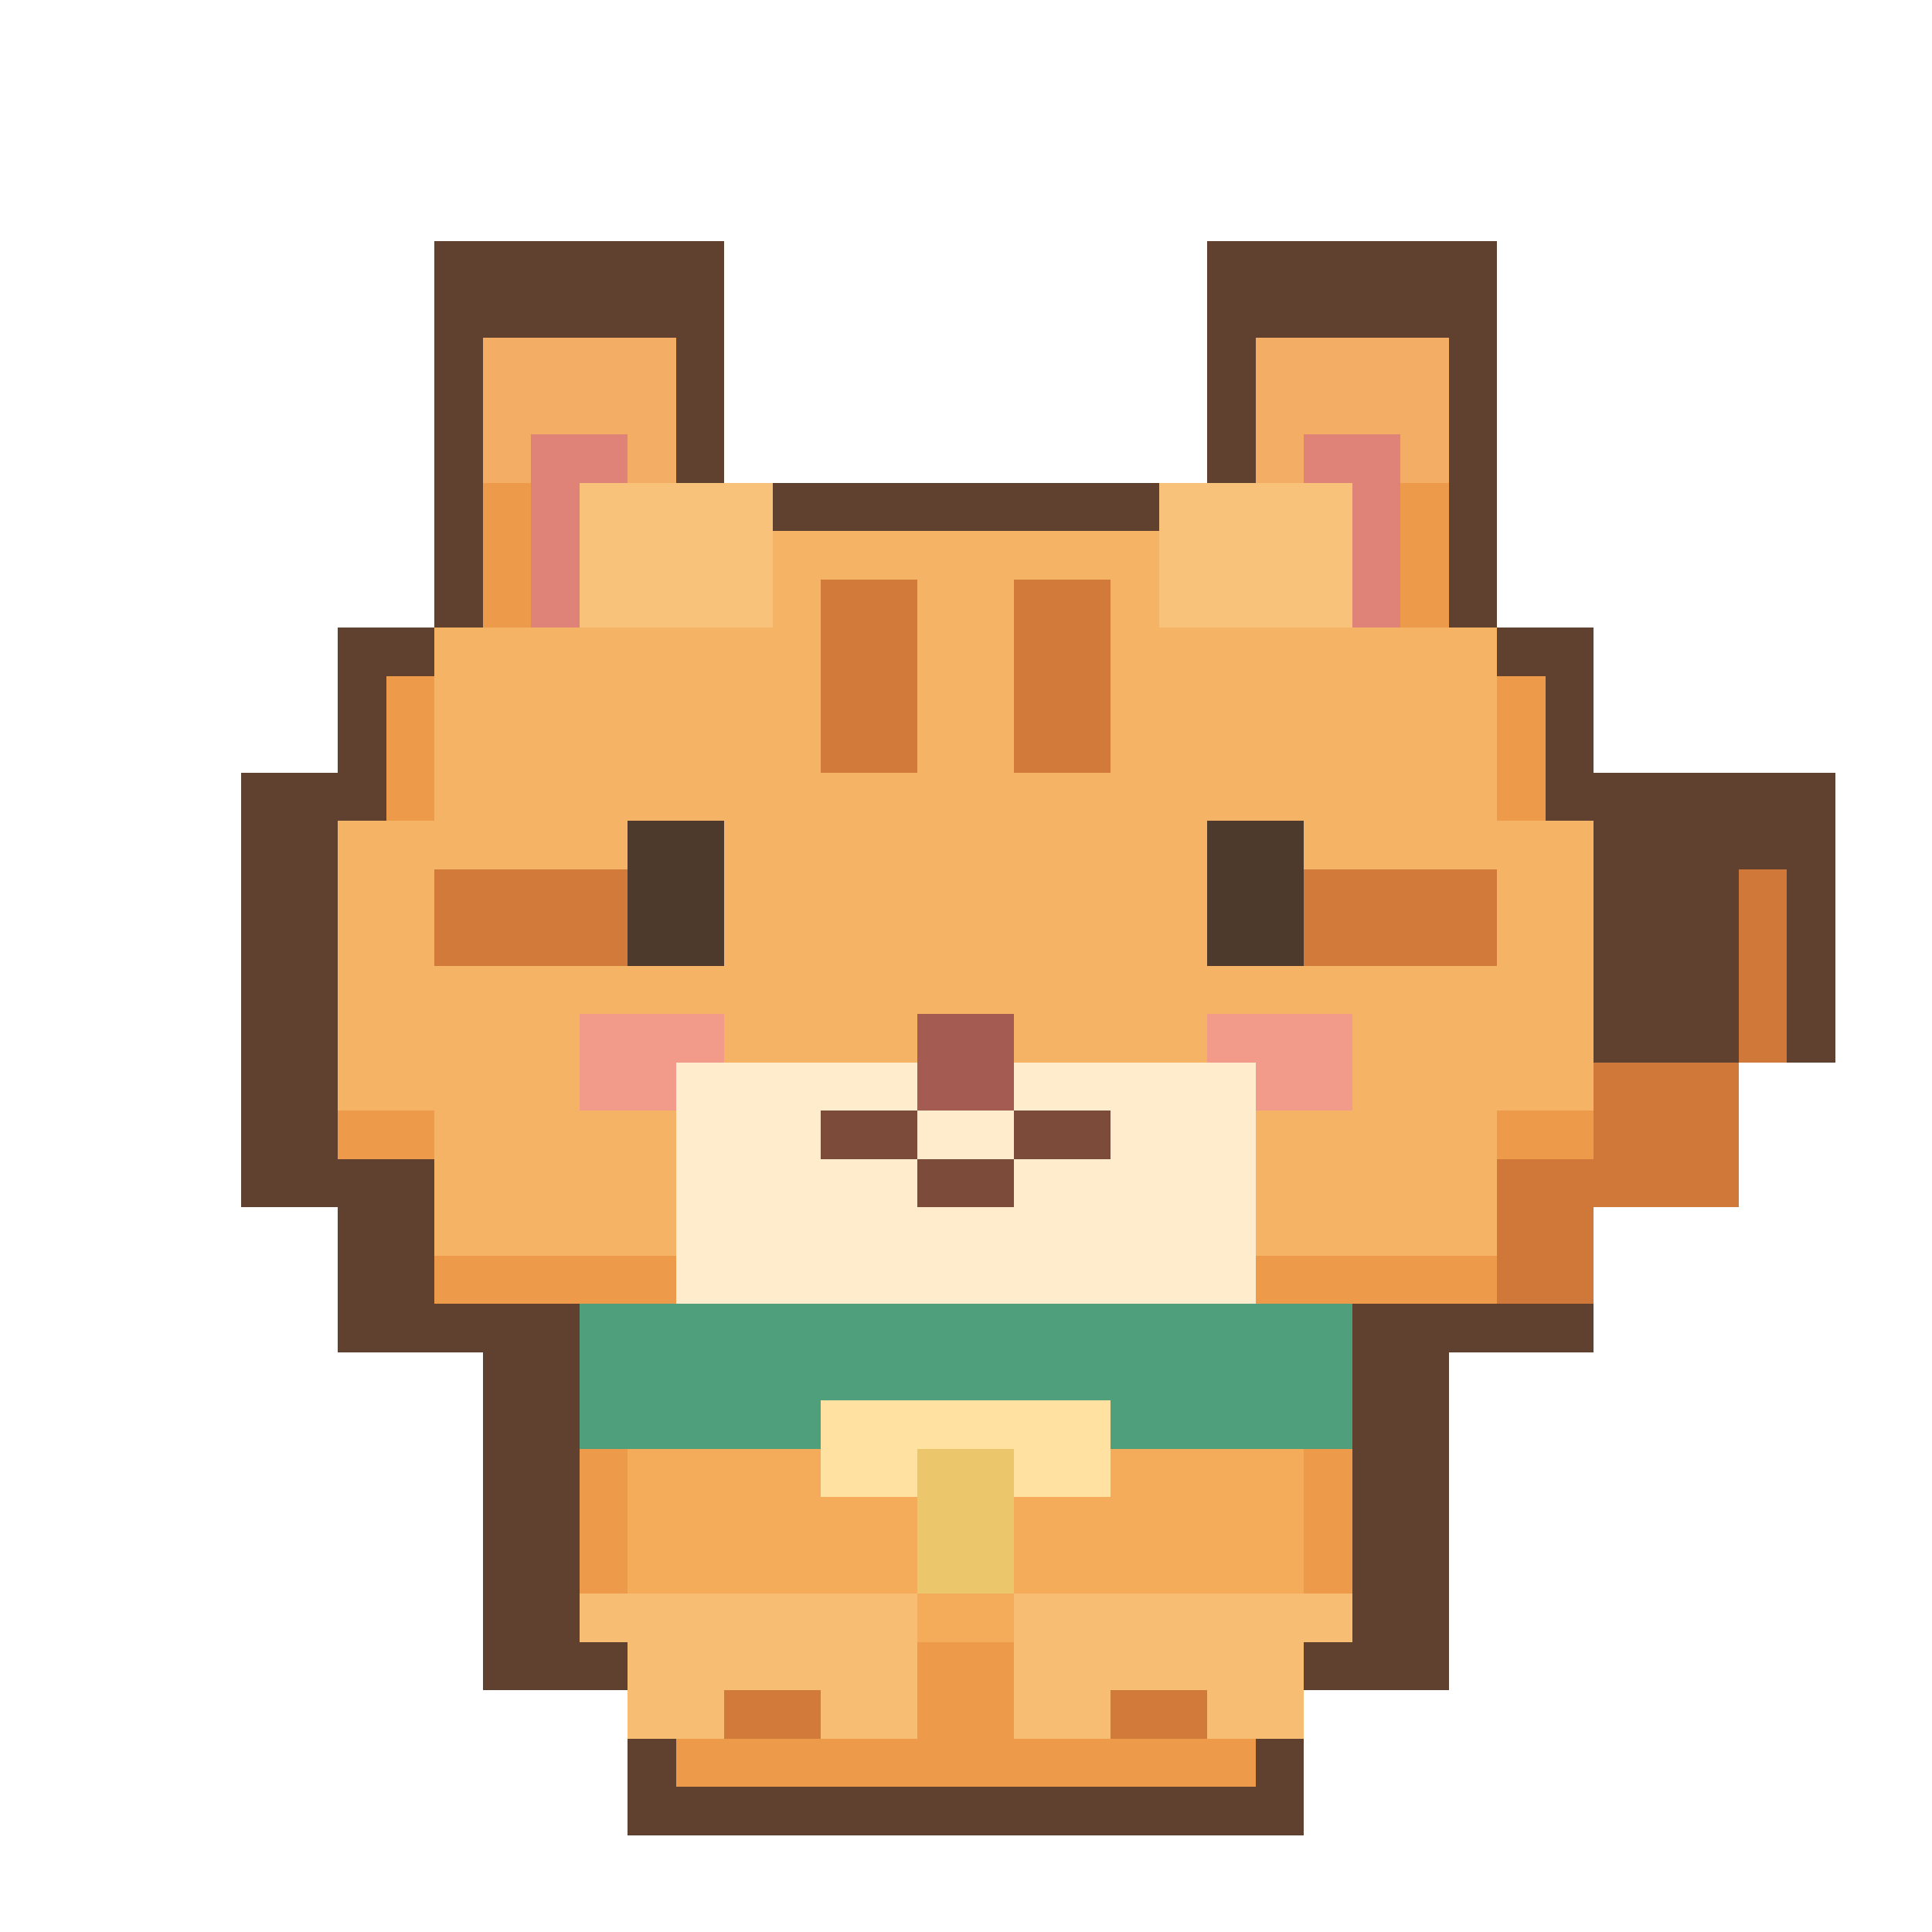
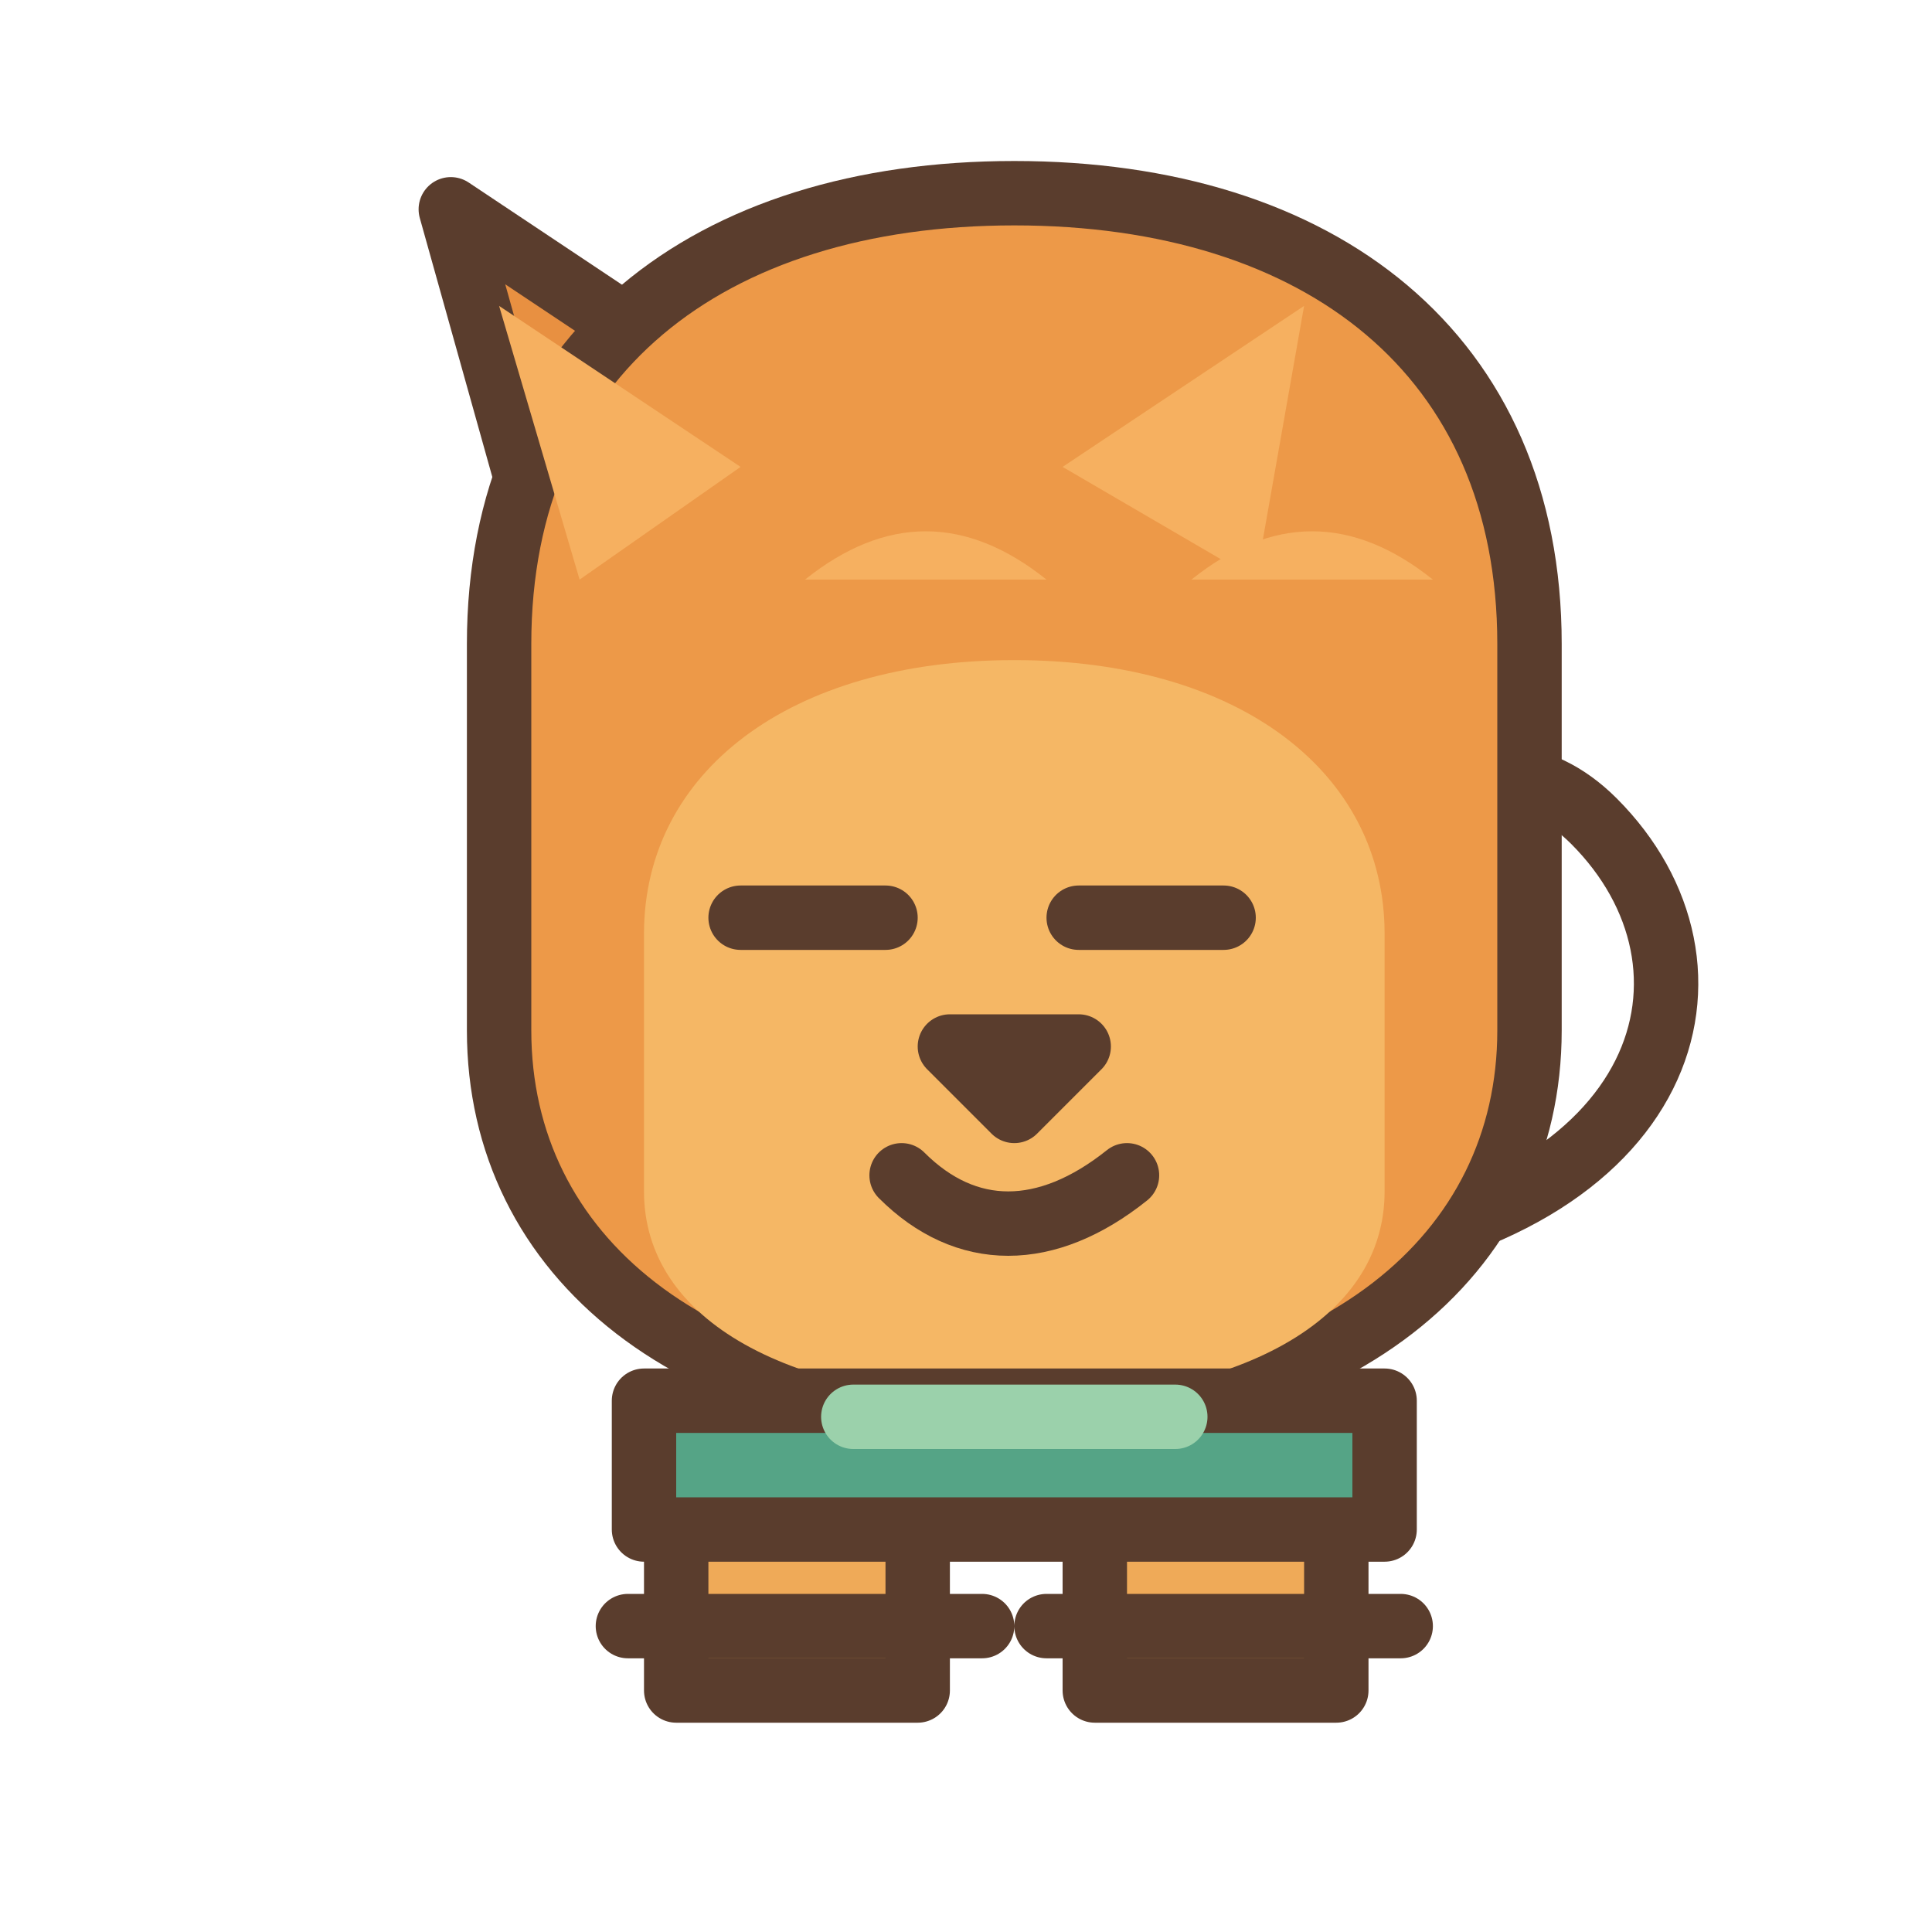
- <svg xmlns="http://www.w3.org/2000/svg" viewBox="0 0 40 40" shape-rendering="crispEdges" aria-label="像素橘猫">
-   <g fill="#60402e">
-     <path d="M28 27h5v-2h3v-3h2v-6h-3v5h-3v2h-4z" />
-     <path d="M9 5h6v5h10V5h6v8h2v3h2v9h-2v3h-3v7h-3v3H13v-3h-3v-7H7v-3H5v-9h2v-3h2z" />
+ <svg xmlns="http://www.w3.org/2000/svg" viewBox="0 0 120 120" aria-label="小橘">
+   <g stroke="#5a3d2d" stroke-width="4" stroke-linejoin="round" stroke-linecap="round">
+     <path d="M82 78c22-3 26-18 17-27-7-7-16 1-12 8" fill="none" />
+     <path d="M35 38 28 13l21 14 22-14-4 27" fill="#e89041" />
+     <path d="M31 40c0-18 13-28 32-28s32 10 32 28v24c0 14-12 24-32 24S31 78 31 64z" fill="#ed9948" />
+     <path d="M40 58c0-10 9-17 23-17s23 7 23 17v16c0 8-9 13-23 13s-23-5-23-13z" fill="#f5b765" stroke="none" />
+     <path d="M46 57h9M67 57h9" fill="none" />
+     <path d="M59 65h8l-4 4z" fill="#b95e53" />
+     <path d="M56 73c4 4 9 4 14 0" fill="none" />
+     <path d="M42 92h15v13H42zM68 92h15v13H68z" fill="#efaa58" />
+     <path d="M39 101h22M65 101h22" fill="none" />
+     <path d="M40 87h46v8H40z" fill="#55a486" />
+     <path d="M53 88h20" fill="none" stroke="#9bd1ab" />
  </g>
-   <path d="M30 27h3v-2h3v-3h1v-4h-1v4h-3v2h-3z" fill="#d07839" />
-   <path d="M10 7h4v6h12V7h4v7h2v3h1v7h-2v3h-3v7h-2v3H14v-3h-2v-7H9v-3H7v-7h1v-3h2z" fill="#ed9a4b" />
-   <path d="M10 7h4v3h-4zm16 0h4v3h-4z" fill="#f3ad64" />
-   <path d="M11 9h2v4h-2zm16 0h2v4h-2z" fill="#df8378" />
-   <path d="M13 11h14v2h4v4h2v6h-2v3H9v-3H7v-6h2v-4h4z" fill="#f5b366" />
-   <path d="M12 10h4v3h-4zm12 0h4v3h-4z" fill="#f9c27a" />
-   <path d="M17 12h2v4h-2zm4 0h2v4h-2zM9 18h4v2H9zm18 0h4v2h-4z" fill="#d17a3a" />
-   <path d="M12 21h3v2h-3zm13 0h3v2h-3z" fill="#f29b8b" />
-   <path d="M14 22h12v5H14z" fill="#ffeccc" />
-   <path d="M13 17h2v3h-2zm12 0h2v3h-2z" fill="#4e392d" />
-   <path d="M19 21h2v2h-2z" fill="#a35b52" />
-   <path d="M17 23h2v1h-2zm4 0h2v1h-2zm-2 1h2v1h-2z" fill="#7c4b39" />
-   <path d="M12 27h16v3H12z" fill="#4f9e7c" />
-   <path d="M13 30h14v4H13z" fill="#f4ab5a" />
-   <path d="M17 29h6v2h-6z" fill="#ffe1a2" />
-   <path d="M19 30h2v3h-2z" fill="#ecc66a" />
-   <path d="M12 33h7v3h-6v-2h-1zm9 0h7v1h-1v2h-6z" fill="#f7bd72" />
-   <path d="M15 35h2v1h-2zm8 0h2v1h-2z" fill="#d17a3a" />
+   <path d="M36 36 31 19l15 10M78 36l3-17-15 10" fill="#f6b060" />
+   <path d="M50 36c5-4 10-4 15 0M74 36c5-4 10-4 15 0" fill="#f6b060" />
</svg>
